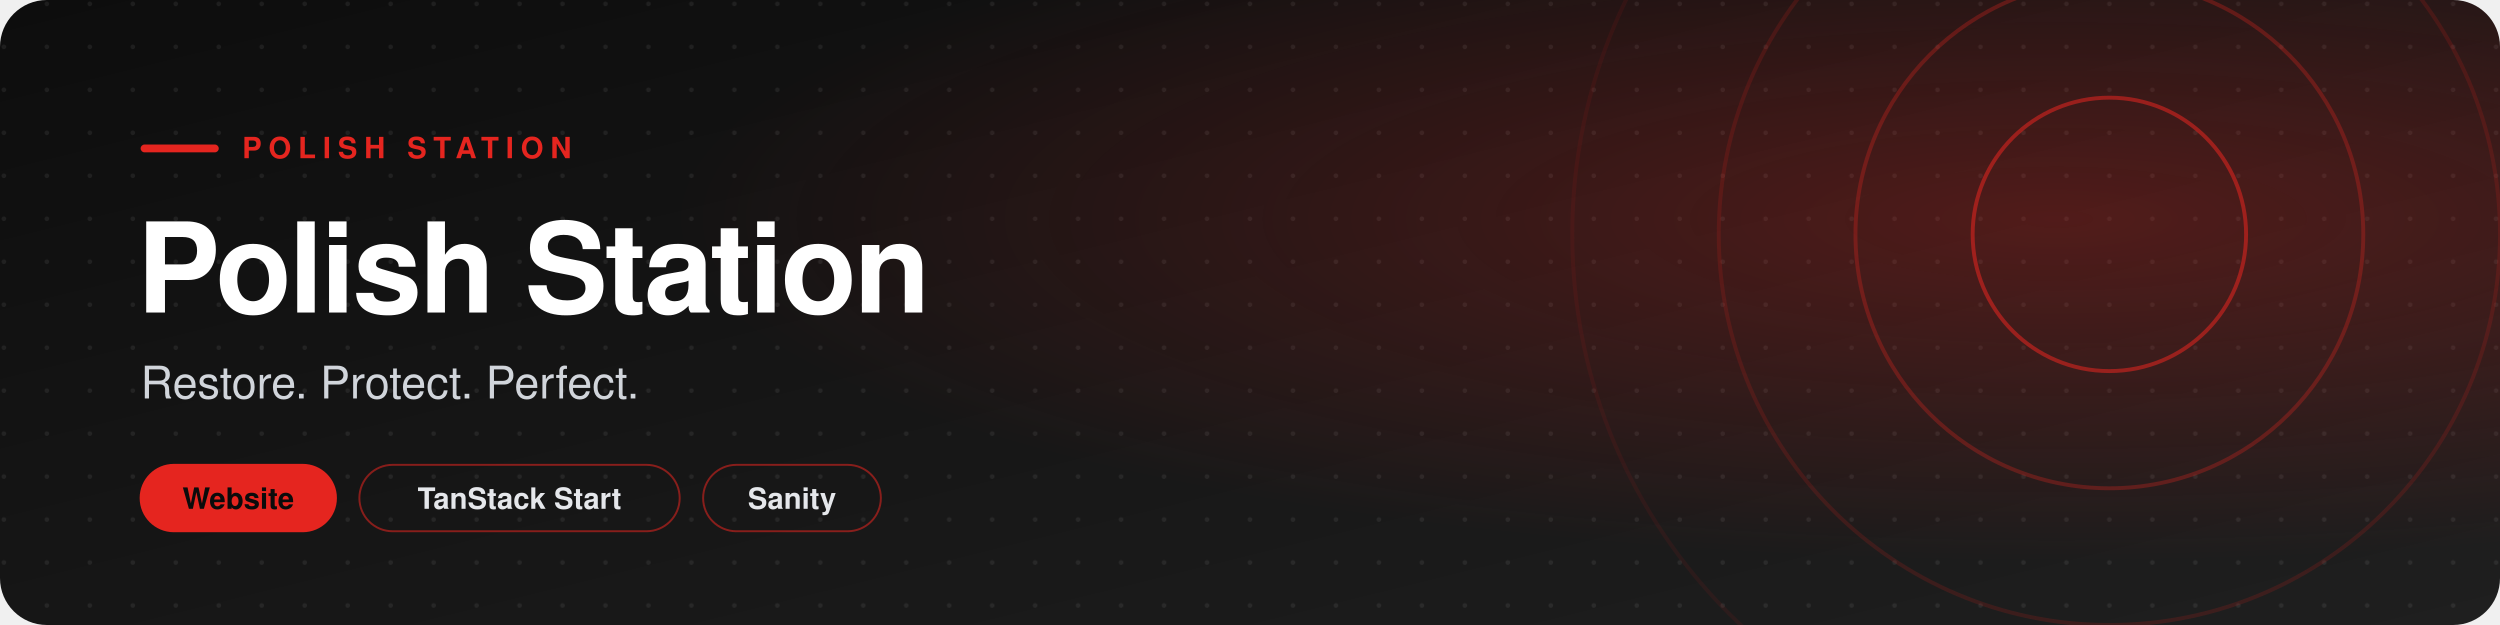
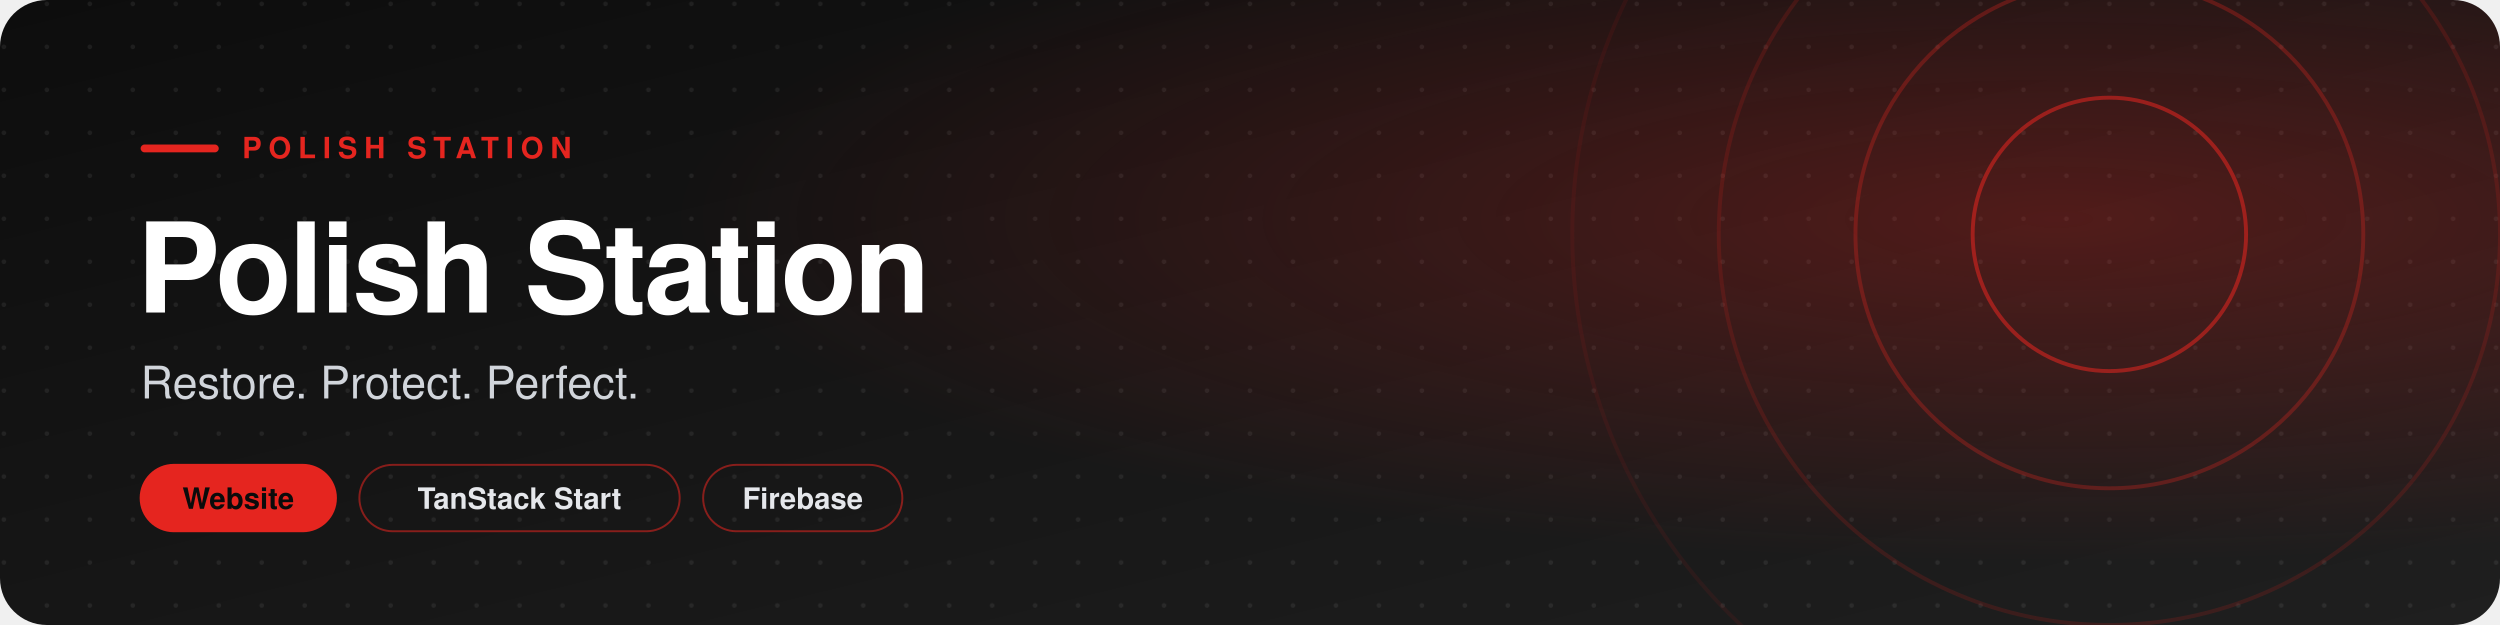
<svg xmlns="http://www.w3.org/2000/svg" width="1280" height="320" viewBox="0 0 1280 320" role="img" aria-label="Polish Station: Restore. Protect. Perfect.">
  <defs>
    <linearGradient id="bg" x1="0" y1="0" x2="1" y2="1">
      <stop offset="0" stop-color="#0d0d0d" />
      <stop offset="1" stop-color="#1f1f1f" />
    </linearGradient>
    <radialGradient id="glow" cx="0.82" cy="0.35" r="0.55">
      <stop offset="0" stop-color="#e5251f" stop-opacity="0.28" />
      <stop offset="1" stop-color="#e5251f" stop-opacity="0" />
    </radialGradient>
    <pattern id="dots" width="22" height="22" patternUnits="userSpaceOnUse">
      <circle cx="2" cy="2" r="1.2" fill="#ffffff" fill-opacity="0.07" />
    </pattern>
    <clipPath id="frame">
      <rect width="1280" height="320" rx="24" />
    </clipPath>
  </defs>
  <g clip-path="url(#frame)">
    <rect width="1280" height="320" fill="url(#bg)" />
    <rect width="1280" height="320" fill="url(#dots)" />
    <rect width="1280" height="320" fill="url(#glow)" />
    <g fill="none" stroke="#e5251f">
      <circle cx="1080" cy="120" r="70" stroke-opacity="0.55" stroke-width="2" />
      <circle cx="1080" cy="120" r="130" stroke-opacity="0.30" stroke-width="2" />
      <circle cx="1080" cy="120" r="200" stroke-opacity="0.16" stroke-width="2" />
      <circle cx="1080" cy="120" r="275" stroke-opacity="0.08" stroke-width="2" />
    </g>
    <rect x="72" y="74" width="40" height="4" rx="2" fill="#e5251f" />
    <text x="124" y="81" font-family="'Segoe UI', 'Helvetica Neue', Helvetica, Arial, sans-serif" font-size="15" font-weight="700" letter-spacing="3.5" fill="#e5251f">POLISH STATION</text>
    <text x="70" y="160" font-family="'Segoe UI', 'Helvetica Neue', Helvetica, Arial, sans-serif" font-size="64" font-weight="800" letter-spacing="-1.5" fill="#ffffff">Polish Station</text>
    <text x="72" y="204" font-family="'Segoe UI', 'Helvetica Neue', Helvetica, Arial, sans-serif" font-size="23" font-weight="400" fill="#d1d5db">Restore. Protect. Perfect.</text>
    <rect x="72" y="238" width="100" height="34" rx="17" fill="#e5251f" stroke="#e5251f" stroke-opacity="1" />
    <text x="122.0" y="260.5" text-anchor="middle" font-family="'Segoe UI', 'Helvetica Neue', Helvetica, Arial, sans-serif" font-size="15" font-weight="600" fill="#0b0b0b">Website</text>
    <rect x="184" y="238" width="164" height="34" rx="17" fill="none" stroke="#e5251f" stroke-opacity="0.55" />
    <text x="266.0" y="260.5" text-anchor="middle" font-family="'Segoe UI', 'Helvetica Neue', Helvetica, Arial, sans-serif" font-size="15" font-weight="600" fill="#e5e7eb">TanStack Start</text>
-     <rect x="360" y="238" width="91" height="34" rx="17" fill="none" stroke="#e5251f" stroke-opacity="0.55" />
-     <text x="405.5" y="260.5" text-anchor="middle" font-family="'Segoe UI', 'Helvetica Neue', Helvetica, Arial, sans-serif" font-size="15" font-weight="600" fill="#e5e7eb">Sanity</text>
+     <rect x="360" y="238" width="102" height="34" rx="17" fill="none" stroke="#e5251f" stroke-opacity="0.55" />
+     <text x="411.0" y="260.5" text-anchor="middle" font-family="'Segoe UI', 'Helvetica Neue', Helvetica, Arial, sans-serif" font-size="15" font-weight="600" fill="#e5e7eb">Firebase</text>
  </g>
</svg>
